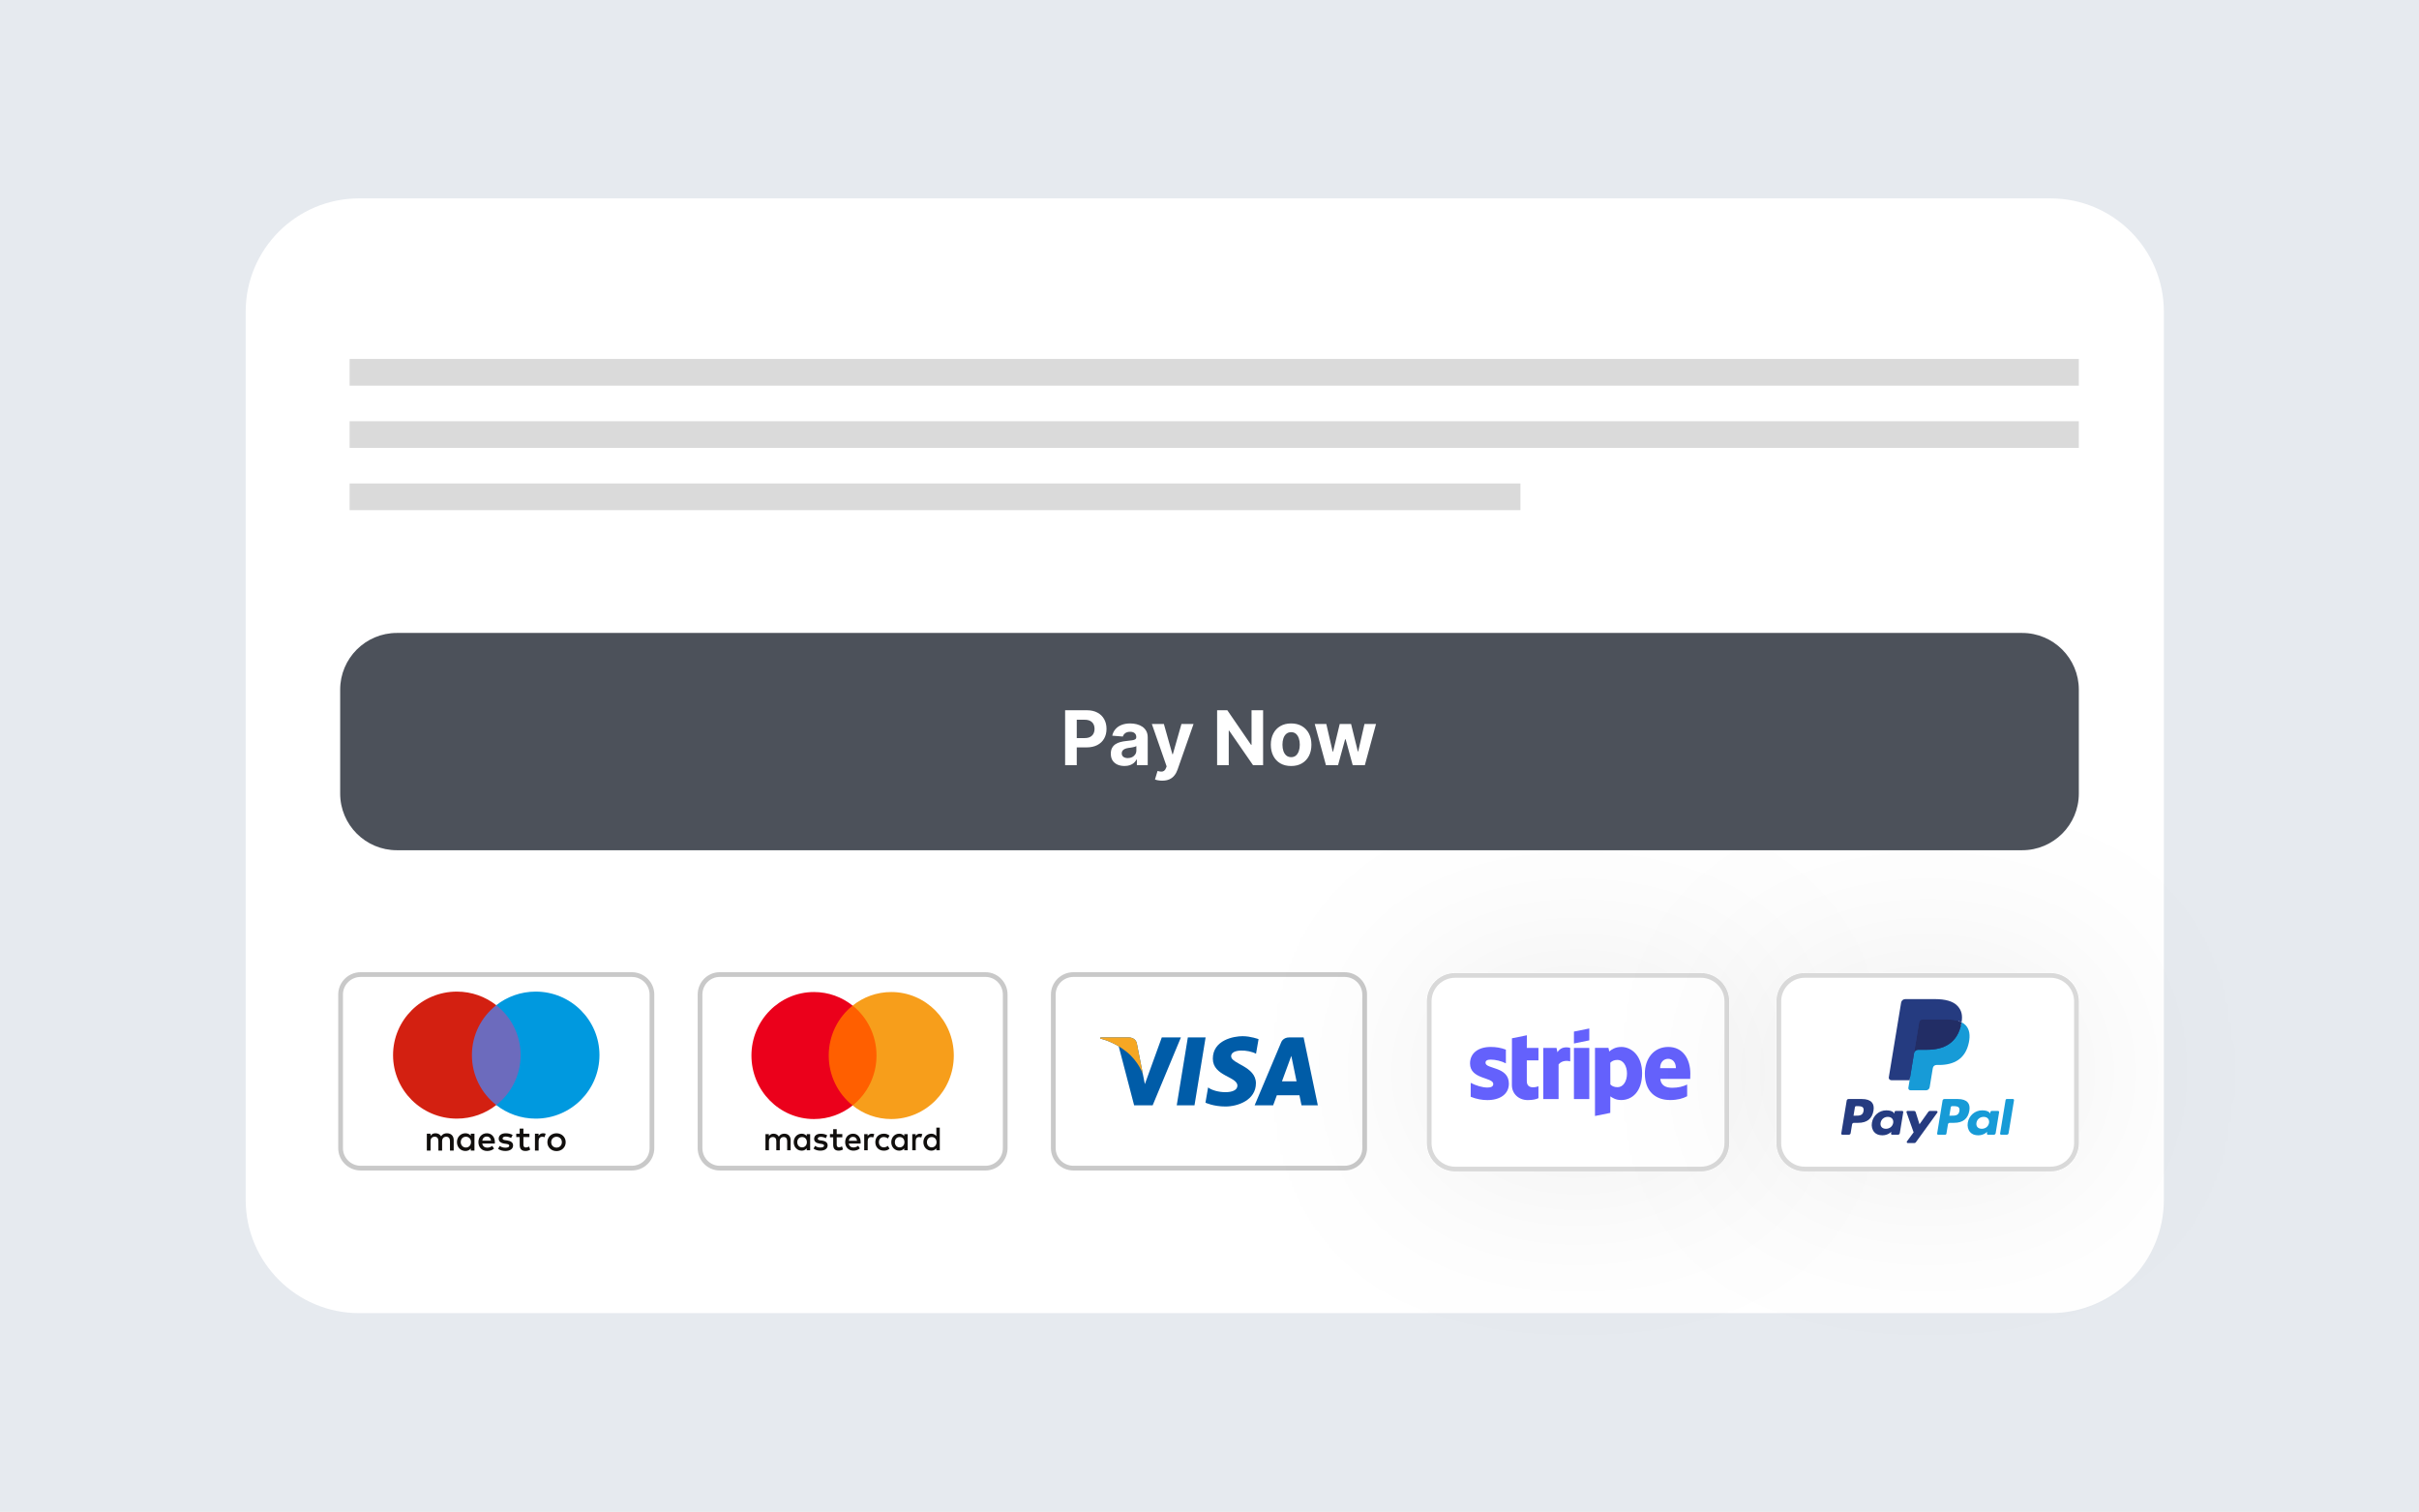
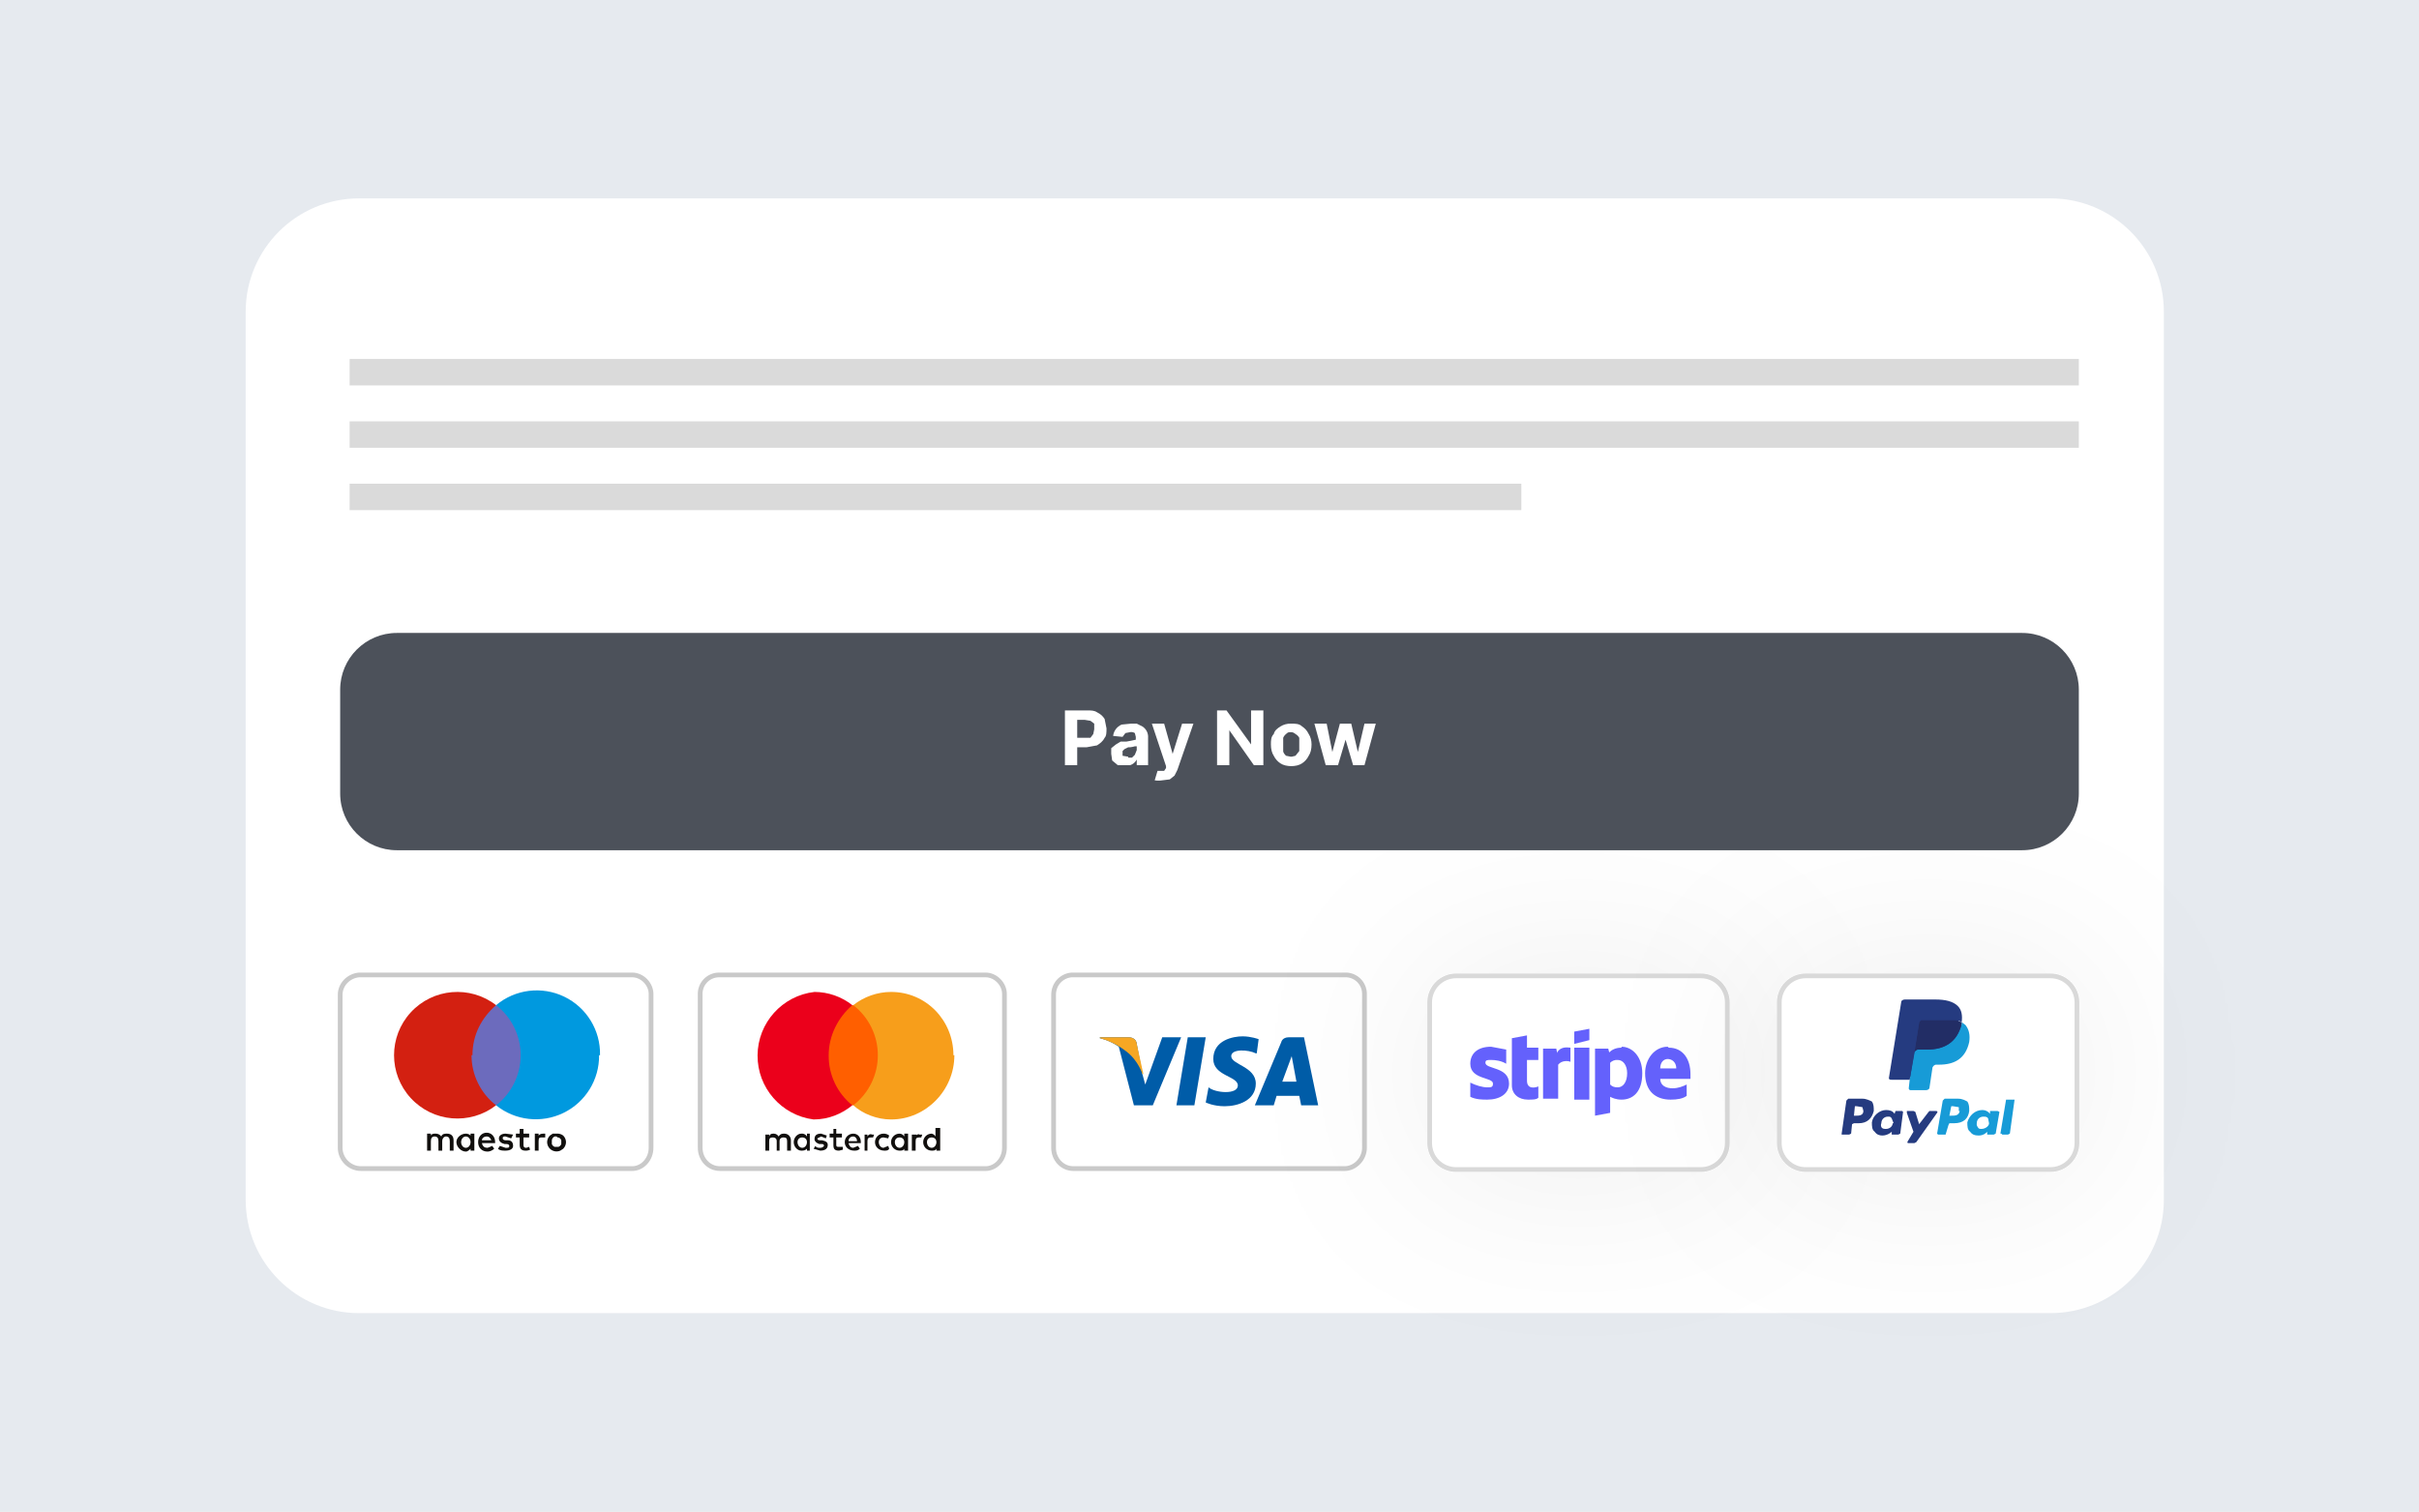
- <svg xmlns="http://www.w3.org/2000/svg" viewBox="0 0 256 160" fill="none">
-   <g clip-path="url(#clip0_22_4650)">
-     <rect width="256" height="160" fill="#E6EAEF" />
-     <rect width="256" height="160" fill="#E6EAEF" />
-     <rect x="26" y="21" width="203" height="118" rx="12" fill="white" />
-     <path d="M38.172 103.162H66.866C68.042 103.162 68.994 104.112 68.994 105.28V121.532C68.994 122.701 68.042 123.651 66.866 123.651H38.172C36.996 123.651 36.044 122.701 36.044 121.532V105.28C36.044 104.185 36.88 103.281 37.954 103.173L38.172 103.162Z" fill="white" stroke="#C9C9C9" stroke-width="0.5" />
-     <path d="M55.472 116.974H49.565V106.403H55.472V116.974Z" fill="#6C6BBD" />
-     <path d="M49.941 111.688C49.941 109.544 50.949 107.634 52.519 106.403C51.371 105.502 49.922 104.965 48.347 104.965C44.619 104.965 41.597 107.975 41.597 111.688C41.597 115.401 44.619 118.411 48.347 118.411C49.922 118.411 51.371 117.874 52.519 116.974C50.949 115.743 49.941 113.833 49.941 111.688Z" fill="#D32011" />
-     <path d="M63.441 111.688C63.441 115.402 60.419 118.412 56.691 118.412C55.116 118.412 53.667 117.874 52.518 116.974C54.089 115.743 55.097 113.833 55.097 111.688C55.097 109.544 54.089 107.634 52.518 106.403C53.667 105.503 55.116 104.965 56.691 104.965C60.419 104.965 63.441 107.975 63.441 111.688Z" fill="#0099DF" />
-     <path d="M57.47 119.961C57.549 119.961 57.662 119.976 57.748 120.01L57.628 120.376C57.546 120.342 57.463 120.331 57.384 120.331C57.129 120.331 57.002 120.495 57.002 120.79V121.791H56.612V120.006H56.998V120.223C57.099 120.066 57.246 119.961 57.471 119.961L57.47 119.961ZM56.029 120.361H55.392V121.168C55.392 121.347 55.455 121.466 55.651 121.466C55.752 121.466 55.879 121.433 55.995 121.366L56.108 121.698C55.984 121.784 55.789 121.836 55.62 121.836C55.159 121.836 54.998 121.59 54.998 121.175V120.361H54.634V120.006H54.998V119.465H55.392V120.006H56.029V120.361ZM51.038 120.741C51.08 120.484 51.237 120.308 51.515 120.308C51.766 120.308 51.927 120.465 51.968 120.741H51.038ZM52.373 120.898C52.369 120.342 52.024 119.961 51.522 119.961C51.019 119.961 50.63 120.342 50.63 120.898C50.63 121.455 51.012 121.836 51.548 121.836C51.818 121.836 52.066 121.769 52.283 121.585L52.092 121.298C51.942 121.417 51.75 121.484 51.571 121.484C51.319 121.484 51.091 121.368 51.035 121.048H52.366C52.37 120.999 52.373 120.951 52.373 120.898ZM54.087 120.462C53.978 120.394 53.757 120.308 53.528 120.308C53.315 120.308 53.187 120.387 53.187 120.518C53.187 120.637 53.322 120.671 53.49 120.693L53.674 120.719C54.064 120.776 54.3 120.94 54.3 121.254C54.3 121.594 54.001 121.836 53.483 121.836C53.191 121.836 52.921 121.762 52.707 121.605L52.89 121.302C53.022 121.403 53.217 121.489 53.487 121.489C53.757 121.489 53.895 121.411 53.895 121.272C53.895 121.172 53.794 121.115 53.58 121.086L53.397 121.06C52.995 121.003 52.778 120.824 52.778 120.533C52.778 120.178 53.07 119.962 53.524 119.962C53.809 119.962 54.068 120.026 54.255 120.148L54.086 120.462L54.087 120.462ZM58.896 120.33C58.816 120.33 58.741 120.344 58.672 120.372C58.604 120.4 58.544 120.439 58.494 120.49C58.443 120.54 58.404 120.601 58.375 120.672C58.346 120.742 58.332 120.82 58.332 120.904C58.332 120.989 58.346 121.067 58.375 121.137C58.404 121.208 58.443 121.268 58.494 121.319C58.544 121.37 58.604 121.409 58.672 121.437C58.741 121.465 58.816 121.479 58.896 121.479C58.976 121.479 59.05 121.465 59.119 121.437C59.188 121.409 59.249 121.37 59.299 121.319C59.35 121.268 59.389 121.208 59.418 121.137C59.447 121.067 59.462 120.99 59.462 120.904C59.462 120.819 59.447 120.742 59.418 120.672C59.389 120.601 59.35 120.54 59.299 120.49C59.248 120.439 59.188 120.4 59.119 120.372C59.051 120.344 58.976 120.33 58.896 120.33ZM58.896 119.961C59.035 119.961 59.164 119.985 59.282 120.034C59.401 120.081 59.503 120.148 59.59 120.232C59.676 120.316 59.744 120.416 59.793 120.53C59.842 120.645 59.866 120.77 59.866 120.904C59.866 121.039 59.842 121.164 59.793 121.279C59.744 121.393 59.676 121.494 59.59 121.577C59.504 121.662 59.401 121.728 59.282 121.776C59.164 121.823 59.035 121.848 58.896 121.848C58.756 121.848 58.628 121.823 58.509 121.776C58.391 121.728 58.289 121.662 58.203 121.577C58.118 121.493 58.05 121.393 58.001 121.279C57.952 121.164 57.928 121.039 57.928 120.904C57.928 120.77 57.952 120.645 58.001 120.53C58.05 120.416 58.118 120.316 58.203 120.232C58.289 120.148 58.391 120.081 58.509 120.034C58.628 119.985 58.756 119.961 58.896 119.961ZM48.76 120.898C48.76 120.585 48.966 120.327 49.304 120.327C49.641 120.327 49.844 120.574 49.844 120.898C49.844 121.223 49.626 121.47 49.304 121.47C48.981 121.47 48.76 121.212 48.76 120.898ZM50.211 120.898V120.006H49.822V120.223C49.697 120.062 49.511 119.961 49.255 119.961C48.753 119.961 48.359 120.353 48.359 120.898C48.359 121.444 48.753 121.836 49.255 121.836C49.511 121.836 49.697 121.735 49.822 121.574V121.791H50.211V120.898ZM48.014 121.791V120.671C48.014 120.249 47.744 119.965 47.309 119.961C47.08 119.957 46.844 120.028 46.679 120.279C46.556 120.081 46.361 119.961 46.087 119.961C45.896 119.961 45.708 120.017 45.562 120.226V120.006H45.172V121.791H45.566V120.802C45.566 120.492 45.738 120.327 46.004 120.327C46.27 120.327 46.394 120.495 46.394 120.798V121.791H46.788V120.802C46.788 120.492 46.968 120.327 47.226 120.327C47.485 120.327 47.62 120.495 47.62 120.798V121.791H48.014V121.791Z" fill="#110F0D" />
-     <path d="M76.166 103.162H104.298C105.444 103.162 106.379 104.107 106.379 105.28V121.532C106.379 122.706 105.444 123.651 104.298 123.651H76.166C75.02 123.651 74.085 122.706 74.085 121.532V105.28C74.085 104.107 75.02 103.162 76.166 103.162Z" fill="white" stroke="#C9C9C9" stroke-width="0.5" />
-     <path d="M93.127 117.018H87.337V106.447H93.127V117.018Z" fill="#FF5F00" />
-     <path d="M87.704 111.733C87.704 109.588 88.693 107.678 90.232 106.447C89.106 105.547 87.686 105.01 86.142 105.01C82.487 105.01 79.524 108.02 79.524 111.733C79.524 115.446 82.487 118.456 86.142 118.456C87.686 118.456 89.106 117.919 90.232 117.018C88.693 115.787 87.704 113.877 87.704 111.733Z" fill="#EB001B" />
-     <path d="M100.94 111.733C100.94 115.446 97.977 118.456 94.322 118.456C92.778 118.456 91.358 117.919 90.232 117.018C91.772 115.787 92.76 113.877 92.76 111.733C92.76 109.588 91.772 107.678 90.232 106.447C91.358 105.547 92.779 105.01 94.322 105.01C97.977 105.01 100.94 108.02 100.94 111.733Z" fill="#F79E1B" />
-     <path d="M88.79 121.446C88.605 121.446 88.548 121.333 88.548 121.16V120.391H89.142V120.05H88.548V119.53H88.176V120.05H87.833V120.391H88.176V121.167C88.176 121.563 88.328 121.801 88.76 121.801C88.919 121.801 89.103 121.75 89.218 121.669L89.11 121.351C89.013 121.409 88.904 121.442 88.79 121.446V121.446Z" fill="#110F0D" />
-     <path d="M90.283 120.006C89.791 120.006 89.445 120.373 89.445 120.904C89.445 121.435 89.806 121.802 90.308 121.802C90.56 121.802 90.794 121.736 90.997 121.564L90.82 121.285C90.679 121.399 90.506 121.461 90.329 121.465C90.095 121.465 89.878 121.355 89.825 121.047H91.076C91.08 121 91.084 120.956 91.084 120.904C91.08 120.373 90.755 120.006 90.283 120.006ZM89.828 120.754C89.867 120.509 90.016 120.34 90.275 120.34C90.514 120.34 90.665 120.49 90.701 120.754H89.828H89.828Z" fill="#110F0D" />
-     <path d="M87 120.731L86.826 120.71C86.672 120.687 86.542 120.654 86.542 120.541C86.542 120.416 86.665 120.339 86.863 120.339C87.079 120.339 87.285 120.42 87.389 120.486L87.545 120.185C87.371 120.068 87.126 120.01 86.86 120.01C86.434 120.01 86.159 120.215 86.159 120.556C86.159 120.834 86.365 121.002 86.74 121.058L86.913 121.083C87.111 121.113 87.209 121.164 87.209 121.263C87.209 121.394 87.075 121.469 86.823 121.469C86.625 121.475 86.426 121.413 86.263 121.293L86.094 121.582C86.292 121.732 86.545 121.802 86.819 121.802C87.306 121.802 87.588 121.571 87.588 121.245C87.588 120.945 87.367 120.787 86.999 120.731H87Z" fill="#110F0D" />
-     <path d="M85.373 120.259C85.247 120.091 85.049 119.999 84.839 120.006C84.37 120.006 83.998 120.384 83.998 120.904C83.998 121.425 84.37 121.802 84.839 121.802C85.049 121.813 85.247 121.718 85.373 121.552V121.758H85.737V120.051H85.373V120.259ZM84.886 121.454C84.568 121.454 84.373 121.204 84.373 120.904C84.373 120.604 84.568 120.358 84.886 120.358C85.203 120.358 85.391 120.593 85.391 120.904C85.391 121.216 85.189 121.454 84.886 121.454Z" fill="#110F0D" />
-     <path d="M83.014 120.006C82.797 120.003 82.577 120.072 82.422 120.31C82.307 120.112 82.094 119.999 81.866 120.006C81.671 119.995 81.484 120.095 81.372 120.259V120.051H81.008V121.758H81.376V120.812C81.376 120.516 81.538 120.358 81.791 120.358C82.043 120.358 82.156 120.52 82.156 120.809V121.758H82.523V120.812C82.523 120.516 82.693 120.358 82.939 120.358C83.184 120.358 83.306 120.52 83.306 120.809V121.758H83.673V120.687C83.673 120.285 83.421 120.01 83.014 120.006Z" fill="#110F0D" />
-     <path d="M91.82 120.259V120.051H91.458V121.758H91.827V120.802C91.827 120.519 91.945 120.362 92.183 120.362C92.255 120.362 92.335 120.373 92.41 120.406L92.526 120.054C92.44 120.024 92.353 120.007 92.263 120.007C92.083 120.003 91.913 120.098 91.823 120.259H91.82Z" fill="#110F0D" />
-     <path d="M99.092 120.259C98.966 120.091 98.767 119.999 98.562 120.006C98.089 120.006 97.721 120.384 97.721 120.904C97.721 121.425 98.089 121.802 98.562 121.802C98.767 121.81 98.965 121.718 99.092 121.552V121.758H99.456V119.365H99.092V120.259ZM98.604 121.454C98.287 121.454 98.096 121.204 98.096 120.904C98.096 120.604 98.291 120.358 98.604 120.358C98.918 120.358 99.113 120.593 99.113 120.904C99.113 121.216 98.908 121.454 98.604 121.454Z" fill="#110F0D" />
-     <path d="M96.906 120.259V120.051H96.545V121.758H96.909V120.802C96.909 120.519 97.028 120.362 97.266 120.362C97.342 120.362 97.418 120.373 97.497 120.406L97.609 120.054C97.526 120.024 97.44 120.007 97.349 120.007C97.169 120.003 96.996 120.098 96.906 120.259Z" fill="#110F0D" />
-     <path d="M95.693 120.259C95.567 120.091 95.372 119.999 95.163 120.006C94.694 120.006 94.323 120.384 94.323 120.904C94.323 121.425 94.694 121.802 95.163 121.802C95.405 121.802 95.578 121.707 95.693 121.552V121.758H96.061V120.051H95.693V120.259ZM95.211 121.454C94.893 121.454 94.702 121.204 94.702 120.904C94.702 120.604 94.893 120.358 95.211 120.358C95.528 120.358 95.716 120.593 95.716 120.904C95.716 121.216 95.514 121.454 95.211 121.454Z" fill="#110F0D" />
-     <path d="M93.522 120.358C93.68 120.358 93.836 120.414 93.962 120.512L94.136 120.212C93.966 120.068 93.752 119.995 93.533 120.006C92.988 120.006 92.635 120.387 92.635 120.904C92.635 121.421 92.988 121.802 93.533 121.802C93.752 121.813 93.966 121.74 94.136 121.596L93.962 121.3C93.836 121.394 93.68 121.45 93.522 121.453C93.23 121.446 93.013 121.234 93.013 120.904C93.013 120.573 93.23 120.361 93.522 120.358V120.358Z" fill="#110F0D" />
-     <path d="M113.598 103.162H142.293C143.469 103.162 144.421 104.112 144.421 105.28V121.532C144.421 122.701 143.469 123.651 142.293 123.651H113.598C112.422 123.651 111.47 122.701 111.47 121.532V105.28C111.47 104.185 112.307 103.281 113.381 103.173L113.598 103.162Z" fill="white" stroke="#C9C9C9" stroke-width="0.5" />
-     <path d="M126.413 117.005H124.533L125.708 109.813H127.588L126.413 117.005Z" fill="#005CA8" />
-     <path d="M122.951 109.813L121.159 114.759L120.947 113.694L120.314 110.461C120.314 110.461 120.238 109.813 119.422 109.813H116.459L116.425 109.935C116.425 109.935 117.331 110.122 118.391 110.757L120.025 117.005H121.984L124.975 109.813H122.951V109.813Z" fill="#005CA8" />
-     <path d="M137.739 117.005H139.465L137.959 109.813H136.448C135.75 109.813 135.58 110.349 135.58 110.349L132.776 117.005H134.735L135.128 115.937H137.518L137.738 117.005H137.739ZM135.67 114.461L136.658 111.769L137.213 114.461H135.67Z" fill="#005CA8" />
-     <path d="M132.924 111.543L133.192 109.998C133.192 109.998 132.364 109.684 131.501 109.684C130.568 109.684 128.353 110.091 128.353 112.065C128.353 113.923 130.953 113.946 130.953 114.922C130.953 115.898 128.621 115.723 127.851 115.108L127.571 116.722C127.571 116.722 128.411 117.128 129.693 117.128C130.976 117.128 132.912 116.467 132.912 114.666C132.912 112.866 130.288 112.622 130.288 111.81C130.288 110.997 132.119 111.101 132.923 111.542L132.924 111.543Z" fill="#005CA8" />
-     <path d="M120.947 113.695L120.315 110.461C120.315 110.461 120.238 109.813 119.423 109.813H116.46L116.425 109.935C116.425 109.935 117.849 110.229 119.216 111.33C120.521 112.382 120.947 113.694 120.947 113.694V113.695Z" fill="#F6A723" />
-     <g filter="url(#filter0_d_22_4650)">
-       <rect x="151.25" y="103.25" width="31.5" height="20.5" rx="2.75" fill="white" stroke="#D9D9D9" stroke-width="0.5" />
-       <path d="M171.574 110.823C172.708 110.823 173.776 111.8 173.782 113.593C173.782 115.553 172.727 116.443 171.568 116.443C170.998 116.443 170.654 116.214 170.421 116.054L170.415 117.803L168.796 118.131V110.922H170.221L170.305 111.305C170.532 111.107 170.94 110.823 171.574 110.823ZM157.761 110.823C158.298 110.823 158.829 110.903 159.366 111.107V112.561C158.874 112.307 158.253 112.164 157.761 112.164C157.418 112.164 157.21 112.257 157.21 112.498C157.21 113.191 159.677 112.864 159.684 114.706C159.683 115.813 158.757 116.449 157.41 116.449C156.853 116.449 156.245 116.344 155.643 116.097V114.625C156.187 114.909 156.873 115.12 157.41 115.12C157.773 115.12 158.032 115.027 158.032 114.743C158.032 114.007 155.571 114.279 155.571 112.572C155.572 111.478 156.446 110.823 157.761 110.823ZM161.581 110.928H162.812V112.245H161.581V114.44C161.582 115.355 162.604 115.071 162.812 114.99V116.245C162.598 116.356 162.21 116.449 161.679 116.449C160.72 116.449 160.001 115.775 160.001 114.86L160.008 109.908L161.588 109.587L161.581 110.928ZM176.548 110.823C178.083 110.823 178.886 112.072 178.886 113.654C178.886 113.803 178.873 114.125 178.873 114.205H175.706C175.778 114.934 176.334 115.144 176.962 115.145C177.603 115.145 178.109 115.015 178.549 114.805V116.041C178.109 116.276 177.526 116.443 176.755 116.443C175.175 116.443 174.074 115.503 174.073 113.643C174.073 112.072 175.007 110.823 176.548 110.823ZM164.826 111.386C165.208 110.718 165.965 110.854 166.173 110.928V112.351C165.972 112.283 165.325 112.196 164.943 112.672V116.338H163.323V110.928H164.723L164.826 111.386ZM168.193 116.338H166.568V110.928H168.193V116.338ZM171.186 112.195C170.817 112.195 170.584 112.319 170.415 112.498L170.421 114.792C170.576 114.953 170.804 115.083 171.186 115.083C171.781 115.083 172.183 114.464 172.183 113.636C172.183 112.826 171.775 112.195 171.186 112.195ZM176.541 112.078C176.133 112.078 175.687 112.369 175.687 113.067H177.358C177.358 112.369 176.936 112.078 176.541 112.078ZM168.193 110.124L166.568 110.458V109.197L168.193 108.869V110.124Z" fill="#6461FC" />
+ <svg xmlns="http://www.w3.org/2000/svg" fill="none" viewBox="0 0 256 160">
+   <g clip-path="url(#a)">
+     <path fill="#E6EAEF" d="M0 0h256v160H0z" />
+     <path fill="#E6EAEF" d="M0 0h256v160H0z" />
+     <rect width="203" height="118" x="26" y="21" fill="#fff" rx="12" />
+     <path fill="#fff" stroke="#C9C9C9" stroke-width=".5" d="M38.2 103.2h28.7c1.1 0 2 1 2 2v16.3c0 1.2-.9 2.2-2 2.2H38.2c-1.2 0-2.2-1-2.2-2.2v-16.2c0-1.1.9-2 2-2.1h.2Z" />
+     <path fill="#6C6BBD" d="M55.5 117h-6v-10.6h6V117Z" />
+     <path fill="#D32011" d="M50 111.7c0-2.2 1-4 2.5-5.3a6.7 6.7 0 1 0 0 10.6 6.7 6.7 0 0 1-2.6-5.3Z" />
+     <path fill="#0099DF" d="M63.4 111.7a6.7 6.7 0 0 1-10.9 5.3 6.7 6.7 0 0 0 0-10.6 6.7 6.7 0 0 1 11 5.3Z" />
+     <path fill="#110F0D" d="M57.5 120h.2v.4h-.3c-.3 0-.4 0-.4.4v1h-.4V120h.4v.2c.1-.1.2-.2.5-.2Zm-1.5.4h-.6v.8c0 .1 0 .3.3.3l.3-.1.1.3a1 1 0 0 1-.5.1c-.4 0-.6-.2-.6-.6v-.8h-.4v-.4h.4v-.5h.4v.5h.6v.4Zm-5 .3c0-.2.2-.4.5-.4s.4.2.5.4h-1Zm1.4.2c0-.6-.4-1-.9-1s-.9.4-.9 1 .4 1 1 1c.2 0 .5-.1.7-.3l-.2-.3-.5.2c-.3 0-.5-.1-.6-.5h1.4v-.1Zm1.7-.4-.6-.2c-.2 0-.3 0-.3.2 0 .1.1.2.3.2h.2c.4 0 .6.2.6.6 0 .3-.3.5-.8.5-.3 0-.6 0-.8-.2l.2-.3.6.2c.3 0 .4 0 .4-.2 0-.1-.1-.2-.3-.2h-.2c-.4-.1-.6-.3-.6-.6s.3-.5.7-.5l.8.1-.2.4Zm4.8-.2h-.2a.5.5 0 0 0-.3.4v.4a.5.5 0 0 0 .3.3h.4a.5.5 0 0 0 .3-.3v-.4a.5.5 0 0 0-.3-.3H59Zm0-.3a1 1 0 0 1 .7.2 1 1 0 0 1 .3.7 1 1 0 0 1-.3.7l-.3.2a1 1 0 0 1-1.1-.2 1 1 0 0 1-.3-.7 1 1 0 0 1 .3-.7l.3-.2h.4Zm-10.1.9c0-.3.2-.6.5-.6s.5.3.5.6-.2.6-.5.6-.5-.3-.5-.6Zm1.4 0v-.9h-.4v.2a.7.7 0 0 0-.5-.2c-.5 0-1 .4-1 .9s.5 1 1 1c.2 0 .4-.2.5-.3v.2h.4v-.9Zm-2.2.9v-1.1c0-.5-.3-.7-.7-.7-.2 0-.5 0-.6.3a.7.7 0 0 0-.6-.3c-.2 0-.4 0-.5.2v-.2h-.4v1.8h.4v-1c0-.3.1-.5.4-.5.3 0 .4.2.4.5v1h.4v-1c0-.3.2-.5.4-.5.3 0 .4.2.4.5v1h.4Z" />
+     <path fill="#fff" stroke="#C9C9C9" stroke-width=".5" d="M76.2 103.2h28.1c1.1 0 2 1 2 2v16.3c0 1.2-.9 2.2-2 2.2H76.2c-1.2 0-2.1-1-2.1-2.2v-16.2a2 2 0 0 1 2-2.1Z" />
+     <path fill="#FF5F00" d="M93.1 117h-5.8v-10.6h5.8V117Z" />
+     <path fill="#EB001B" d="M87.7 111.7c0-2.1 1-4 2.5-5.3a6.5 6.5 0 0 0-4-1.4 6.8 6.8 0 0 0-.1 13.5c1.6 0 3-.6 4.1-1.5a6.7 6.7 0 0 1-2.5-5.3Z" />
+     <path fill="#F79E1B" d="M101 111.7c0 3.7-3 6.8-6.7 6.8-1.5 0-3-.6-4-1.5a6.7 6.7 0 0 0 0-10.6 6.5 6.5 0 0 1 4-1.4c3.7 0 6.6 3 6.6 6.7Z" />
+     <path fill="#110F0D" d="M88.8 121.4c-.2 0-.3 0-.3-.2v-.8h.6v-.4h-.6v-.5h-.3v.5h-.4v.4h.4v.8c0 .4.1.6.6.6l.4-.1v-.3h-.4Zm1.5-1.4c-.5 0-.9.4-.9.9s.4.9 1 .9c.2 0 .4 0 .6-.2l-.2-.3-.5.2c-.2 0-.4-.1-.5-.5h1.3v-.1c0-.5-.3-.9-.8-.9Zm-.5.8c0-.3.2-.5.5-.5.2 0 .4.2.4.5h-.9Zm-2.8-.1h-.2c-.1 0-.3 0-.3-.2l.4-.2.5.2.1-.3-.6-.2c-.5 0-.7.2-.7.6 0 .2.2.4.5.5h.2c.2 0 .3 0 .3.2 0 0-.1.2-.4.2-.2 0-.4 0-.5-.2l-.2.3.7.2c.5 0 .8-.2.8-.6 0-.3-.2-.4-.6-.5Zm-1.6-.4a.6.6 0 0 0-.6-.3c-.4 0-.8.4-.8.9s.4.9.8.9c.2 0 .4 0 .6-.2v.2h.3V120h-.3v.2Zm-.5 1.2c-.3 0-.5-.3-.5-.6s.2-.5.5-.5.5.2.5.5-.2.6-.5.6ZM83 120c-.2 0-.4 0-.6.3a.6.6 0 0 0-.5-.3c-.2 0-.4 0-.5.3v-.2H81v1.7h.4v-1c0-.3.1-.4.4-.4.2 0 .4.1.4.4v1h.3v-1c0-.3.2-.4.4-.4.3 0 .4.1.4.4v1h.4v-1.1c0-.4-.3-.7-.7-.7Zm8.8.3v-.2h-.3v1.7h.3v-1c0-.3.1-.4.4-.4h.2l.1-.3h-.2c-.2-.1-.4 0-.5.2Zm7.2 0a.6.6 0 0 0-.4-.3c-.5 0-.9.4-.9.9s.4.9.9.9c.2 0 .4 0 .5-.2v.2h.4v-2.4H99v.9Zm-.4 1.2c-.3 0-.5-.3-.5-.6s.2-.5.5-.5.5.2.5.5-.2.6-.5.6Zm-1.6-1.2v-.2h-.5v1.7h.4v-1c0-.3.1-.4.4-.4h.2l.1-.3h-.3c-.1-.1-.3 0-.4.2Zm-1.3 0a.6.6 0 0 0-.5-.3c-.5 0-.9.4-.9.9s.4.9.9.9c.2 0 .4 0 .5-.2v.2h.4V120h-.4v.2Zm-.5 1.2c-.3 0-.5-.3-.5-.6s.2-.5.5-.5.5.2.5.5-.2.6-.5.6Zm-1.7-1.1.5.1.1-.3a.9.9 0 0 0-.6-.2c-.5 0-.9.4-.9.9s.4.9 1 .9c.2 0 .4 0 .5-.2l-.1-.3-.5.2c-.3 0-.5-.3-.5-.6s.2-.5.5-.5Z" />
+     <path fill="#fff" stroke="#C9C9C9" stroke-width=".5" d="M113.6 103.2h28.7a2 2 0 0 1 2.1 2v16.3c0 1.2-1 2.2-2.1 2.2h-28.7c-1.2 0-2.1-1-2.1-2.2v-16.2c0-1.1.8-2 1.9-2.1h.2Z" />
+     <path fill="#005CA8" d="M126.4 117h-1.9l1.2-7.2h1.9l-1.2 7.2Zm-3.4-7.2-1.8 5-.3-1.1-.6-3.2s0-.7-.9-.7h-3v.1s1 .2 2 .9l1.6 6.2h2l3-7.2h-2Zm14.7 7.2h1.8l-1.5-7.2h-1.6c-.7 0-.8.5-.8.5l-2.8 6.7h2l.3-1h2.4l.2 1Zm-2-2.5 1-2.7.5 2.7h-1.5Zm-2.7-3 .2-1.5s-.8-.3-1.7-.3c-1 0-3.1.4-3.1 2.4 0 1.8 2.6 1.8 2.6 2.8 0 1-2.4.8-3.1.2l-.3 1.6s.8.4 2 .4c1.4 0 3.3-.6 3.3-2.4 0-1.8-2.6-2-2.6-2.9 0-.8 1.8-.7 2.6-.3Z" />
+     <path fill="#F6A723" d="m121 113.7-.7-3.2s0-.7-.9-.7h-3v.1s1.4.3 2.8 1.4c1.3 1 1.7 2.4 1.7 2.4Z" />
+     <g filter="url(#b)">
+       <rect width="31.5" height="20.5" x="151.3" y="103.3" fill="#fff" stroke="#D9D9D9" stroke-width=".5" rx="2.8" />
+       <path fill="#6461FC" d="M171.6 110.8c1.1 0 2.2 1 2.2 2.8 0 2-1 2.8-2.2 2.8-.6 0-1-.2-1.2-.3v1.7l-1.6.3V111h1.4l.1.4c.2-.2.6-.5 1.3-.5Zm-13.8 0 1.6.3v1.5c-.5-.3-1.1-.4-1.6-.4-.4 0-.6 0-.6.3 0 .7 2.5.4 2.5 2.2 0 1.1-1 1.7-2.3 1.7-.5 0-1.2 0-1.8-.3v-1.5c.6.3 1.3.5 1.8.5.4 0 .6 0 .6-.4 0-.7-2.4-.4-2.4-2.1 0-1.1.8-1.8 2.2-1.8Zm3.8.1h1.2v1.3h-1.2v2.2c0 1 1 .7 1.2.6v1.2c-.2.2-.6.2-1.1.2-1 0-1.7-.6-1.7-1.5v-5l1.6-.3v1.3Zm15 0c1.5 0 2.3 1.2 2.3 2.8v.5h-3.2c0 .7.6 1 1.3 1 .6 0 1.1-.2 1.5-.4v1.2c-.4.3-1 .4-1.7.4-1.6 0-2.7-.9-2.7-2.8 0-1.5 1-2.8 2.4-2.8Zm-11.8.5c.4-.7 1.2-.5 1.4-.5v1.5c-.2-.1-.9-.2-1.3.3v3.6h-1.6V111h1.4l.1.5Zm3.4 5h-1.6v-5.5h1.6v5.4Zm3-4.2a1 1 0 0 0-.8.3v2.3c.2.2.4.3.8.3.6 0 1-.6 1-1.5 0-.8-.4-1.4-1-1.4Zm5.3-.1c-.4 0-.8.3-.8 1h1.7c0-.7-.5-1-.9-1Zm-8.3-2-1.6.4v-1.3l1.6-.3v1.2Z" />
    </g>
-     <g filter="url(#filter1_d_22_4650)">
-       <rect x="188.25" y="103.25" width="31.5" height="20.5" rx="2.75" fill="white" stroke="#D9D9D9" stroke-width="0.5" />
-       <path fill-rule="evenodd" clip-rule="evenodd" d="M197.051 116.336H195.629C195.532 116.336 195.449 116.403 195.434 116.495L194.859 119.986C194.847 120.055 194.903 120.117 194.976 120.117H195.655C195.752 120.117 195.835 120.049 195.85 119.957L196.005 119.016C196.02 118.923 196.103 118.856 196.2 118.856H196.651C197.588 118.856 198.128 118.422 198.27 117.562C198.333 117.186 198.272 116.89 198.088 116.683C197.886 116.456 197.527 116.336 197.051 116.336ZM197.216 117.611C197.138 118.099 196.748 118.099 196.371 118.099H196.156L196.307 117.187C196.316 117.132 196.366 117.091 196.424 117.091H196.522C196.779 117.091 197.021 117.091 197.147 117.231C197.221 117.315 197.244 117.439 197.216 117.611ZM201.303 117.595H200.622C200.564 117.595 200.514 117.635 200.505 117.691L200.475 117.873L200.427 117.807C200.28 117.602 199.951 117.534 199.623 117.534C198.87 117.534 198.227 118.079 198.102 118.844C198.037 119.226 198.129 119.591 198.356 119.846C198.563 120.08 198.86 120.177 199.214 120.177C199.82 120.177 200.156 119.804 200.156 119.804L200.126 119.985C200.114 120.055 200.17 120.117 200.243 120.117H200.856C200.954 120.117 201.036 120.049 201.052 119.957L201.42 117.726C201.431 117.657 201.376 117.595 201.303 117.595ZM200.354 118.864C200.288 119.236 199.979 119.486 199.585 119.486C199.387 119.486 199.229 119.425 199.128 119.31C199.027 119.196 198.989 119.033 199.021 118.852C199.082 118.483 199.396 118.225 199.784 118.225C199.978 118.225 200.135 118.286 200.238 118.402C200.342 118.52 200.383 118.683 200.354 118.864ZM204.246 117.595H204.93C205.026 117.595 205.082 117.698 205.028 117.773L202.751 120.918C202.714 120.969 202.654 120.999 202.589 120.999H201.905C201.809 120.999 201.753 120.895 201.809 120.82L202.517 119.862L201.764 117.745C201.737 117.671 201.794 117.595 201.876 117.595H202.549C202.636 117.595 202.713 117.65 202.738 117.73L203.138 119.009L204.082 117.678C204.119 117.626 204.181 117.595 204.246 117.595Z" fill="#253B80" />
-       <path fill-rule="evenodd" clip-rule="evenodd" d="M211.667 119.986L212.251 116.431C212.259 116.376 212.309 116.336 212.367 116.335H213.025C213.097 116.335 213.153 116.398 213.141 116.467L212.566 119.957C212.551 120.049 212.468 120.117 212.371 120.117H211.784C211.711 120.117 211.655 120.055 211.667 119.986ZM207.197 116.336H205.774C205.677 116.336 205.594 116.403 205.579 116.495L205.004 119.986C204.992 120.055 205.048 120.117 205.121 120.117H205.851C205.918 120.117 205.976 120.069 205.987 120.005L206.15 119.015C206.165 118.923 206.248 118.856 206.345 118.856H206.795C207.732 118.856 208.273 118.422 208.414 117.562C208.478 117.186 208.417 116.89 208.233 116.683C208.031 116.456 207.673 116.336 207.197 116.336ZM207.361 117.61C207.283 118.099 206.893 118.099 206.516 118.099H206.301L206.452 117.187C206.461 117.132 206.511 117.091 206.569 117.091H206.667C206.924 117.091 207.167 117.091 207.292 117.231C207.366 117.315 207.389 117.439 207.361 117.61ZM211.448 117.595H210.767C210.709 117.595 210.659 117.635 210.65 117.691L210.62 117.873L210.572 117.807C210.425 117.602 210.096 117.534 209.768 117.534C209.015 117.534 208.373 118.079 208.247 118.844C208.183 119.226 208.275 119.591 208.501 119.846C208.709 120.08 209.006 120.177 209.359 120.177C209.965 120.177 210.302 119.804 210.302 119.804L210.271 119.985C210.26 120.054 210.316 120.117 210.389 120.117H211.002C211.099 120.117 211.182 120.049 211.197 119.957L211.565 117.726C211.576 117.657 211.521 117.595 211.448 117.595ZM210.498 118.863C210.433 119.236 210.124 119.486 209.73 119.486C209.532 119.486 209.374 119.425 209.273 119.31C209.172 119.196 209.134 119.033 209.166 118.852C209.227 118.483 209.541 118.225 209.929 118.225C210.122 118.225 210.28 118.286 210.383 118.402C210.487 118.52 210.528 118.683 210.498 118.863Z" fill="#179BD7" />
-       <path d="M202.315 115.087L202.49 114.024L202.1 114.016H200.24L201.533 106.172C201.537 106.148 201.55 106.126 201.569 106.111C201.588 106.095 201.613 106.086 201.638 106.086H204.774C205.815 106.086 206.534 106.294 206.909 106.703C207.085 106.895 207.197 107.096 207.251 107.316C207.308 107.548 207.309 107.825 207.253 108.162L207.249 108.187V108.403L207.425 108.499C207.573 108.574 207.691 108.66 207.781 108.758C207.931 108.923 208.029 109.131 208.07 109.379C208.112 109.633 208.098 109.936 208.029 110.278C207.949 110.673 207.819 111.016 207.644 111.297C207.482 111.556 207.277 111.77 207.033 111.937C206.801 112.095 206.524 112.215 206.212 112.292C205.909 112.367 205.563 112.405 205.185 112.405H204.94C204.766 112.405 204.596 112.465 204.463 112.573C204.33 112.683 204.242 112.834 204.215 112.998L204.196 113.094L203.887 114.967L203.873 115.036C203.87 115.058 203.863 115.069 203.854 115.076C203.846 115.083 203.834 115.087 203.822 115.087H202.315Z" fill="#253B80" />
-       <path d="M207.592 108.212C207.582 108.269 207.572 108.328 207.56 108.388C207.146 110.42 205.731 111.122 203.924 111.122H203.004C202.783 111.122 202.597 111.276 202.562 111.484L202.091 114.343L201.958 115.154C201.935 115.291 202.046 115.414 202.19 115.414H203.822C204.015 115.414 204.179 115.28 204.21 115.098L204.226 115.018L204.533 113.152L204.553 113.05C204.583 112.867 204.747 112.732 204.941 112.732H205.185C206.766 112.732 208.004 112.118 208.365 110.34C208.516 109.598 208.438 108.978 208.038 108.541C207.917 108.41 207.767 108.301 207.592 108.212Z" fill="#179BD7" />
-       <path d="M207.159 108.047C207.096 108.029 207.03 108.013 206.964 107.999C206.896 107.985 206.828 107.973 206.757 107.962C206.509 107.923 206.237 107.905 205.946 107.905H203.488C203.427 107.905 203.37 107.918 203.318 107.942C203.205 107.994 203.121 108.097 203.1 108.222L202.577 111.392L202.562 111.484C202.597 111.276 202.783 111.122 203.004 111.122H203.924C205.731 111.122 207.146 110.42 207.559 108.388C207.572 108.328 207.582 108.269 207.591 108.212C207.487 108.159 207.374 108.114 207.251 108.075C207.221 108.065 207.19 108.056 207.159 108.047Z" fill="#222D65" />
-       <path d="M203.1 108.222C203.12 108.097 203.205 107.994 203.318 107.942C203.37 107.918 203.427 107.905 203.487 107.905H205.945C206.237 107.905 206.508 107.923 206.756 107.962C206.827 107.973 206.896 107.985 206.963 107.999C207.03 108.014 207.095 108.03 207.159 108.047C207.19 108.056 207.221 108.066 207.252 108.075C207.374 108.114 207.487 108.159 207.592 108.212C207.715 107.461 207.591 106.95 207.166 106.487C206.699 105.977 205.854 105.759 204.774 105.759H201.638C201.417 105.759 201.229 105.912 201.195 106.121L199.889 114.045C199.863 114.202 199.99 114.344 200.155 114.344H202.091L202.577 111.392L203.1 108.222Z" fill="#253B80" />
+     <g filter="url(#c)">
+       <rect width="31.5" height="20.5" x="188.3" y="103.3" fill="#fff" stroke="#D9D9D9" stroke-width=".5" rx="2.8" />
+       <path fill="#253B80" fill-rule="evenodd" d="M197 116.3h-1.4l-.2.2-.5 3.5v.1h.8l.2-.1.1-1 .2-.1h.5c.9 0 1.4-.5 1.6-1.3 0-.4 0-.7-.2-1-.2-.1-.6-.3-1-.3Zm.2 1.3c0 .5-.5.5-.8.5h-.2l.1-1h.2l.6.1.1.4Zm4.1 0h-.7l-.1.3c-.2-.3-.5-.4-.9-.4-.7 0-1.4.6-1.5 1.3 0 .4 0 .8.3 1 .2.3.5.4.8.4.6 0 1-.4 1-.4v.3h.7l.2-.1.3-2.3-.1-.1Zm-1 1.3c0 .3-.3.6-.7.6-.2 0-.4 0-.5-.2a.5.5 0 0 1 0-.4c0-.4.3-.7.7-.7.2 0 .3 0 .4.2l.2.5Zm4-1.3h.6c.1 0 .2.1.1.2l-2.2 3.1-.2.1h-.7s-.1-.1 0-.2l.6-1-.7-2v-.2h.7l.2.1.4 1.3 1-1.3.1-.1Z" clip-rule="evenodd" />
+       <path fill="#179BD7" fill-rule="evenodd" d="m211.7 120 .6-3.6h.9l-.5 3.6-.2.1h-.6l-.1-.1Zm-4.5-3.7h-1.4l-.2.2-.6 3.5.1.1h.8l.3-1 .1-.2h.5c1 0 1.5-.5 1.6-1.3 0-.4 0-.7-.2-1-.2-.1-.5-.3-1-.3Zm.2 1.3c-.1.5-.5.5-.9.5h-.2l.2-1h.2l.6.1v.4Zm4 0h-.8v.3a1 1 0 0 0-.8-.4c-.8 0-1.4.6-1.6 1.3 0 .4 0 .8.3 1 .2.3.5.4.9.4.6 0 .9-.4.9-.4v.3h.7l.2-.1.4-2.3-.2-.1Zm-.9 1.3c0 .3-.4.6-.8.6-.2 0-.3 0-.4-.2a.5.5 0 0 1-.1-.4c0-.4.3-.7.7-.7.2 0 .4 0 .5.2l.1.5Z" clip-rule="evenodd" />
+       <path fill="#253B80" d="m202.3 115 .2-1h-2.3l1.3-7.8.1-.1h3.2c1 0 1.7.2 2.1.6l.4.6v1.1l.1.1c.2 0 .3.2.4.3l.3.6v.9l-.5 1c-.1.3-.3.5-.6.6l-.8.4-1 .1h-.3c-.1 0-.3 0-.4.2-.2 0-.3.2-.3.4l-.3 2h-1.6Z" />
+       <path fill="#179BD7" d="M207.6 108.2v.2c-.5 2-1.9 2.7-3.7 2.7h-.9c-.2 0-.4.2-.4.4l-.5 2.8-.1.9s0 .2.2.2h1.6c.2 0 .4-.1.4-.3l.3-2c0-.2.2-.4.4-.4h.3c1.6 0 2.8-.6 3.2-2.4.1-.7 0-1.3-.4-1.8l-.4-.3Z" />
+       <path fill="#222D65" d="M207.2 108a3 3 0 0 0-.4 0h-3.5l-.2.2-.5 3.2c0-.1.2-.3.4-.3h1c1.7 0 3.1-.7 3.6-2.7v-.2l-.3-.1h-.1Z" />
+       <path fill="#253B80" d="m203.1 108.2.2-.3h2.6a5.2 5.2 0 0 1 1.3.1l.4.2c.1-.7 0-1.3-.4-1.7-.5-.5-1.3-.7-2.4-.7h-3.2c-.2 0-.4.1-.4.3l-1.3 8c0 .1 0 .2.3.2h1.9l.5-3 .5-3Z" />
    </g>
-     <rect x="36" y="67" width="184" height="23" rx="6" fill="#4C515A" />
-     <path d="M112.721 81V75.182H115.016C115.457 75.182 115.833 75.266 116.144 75.435C116.454 75.601 116.691 75.833 116.854 76.131C117.019 76.426 117.101 76.767 117.101 77.153C117.101 77.54 117.018 77.881 116.851 78.176C116.685 78.472 116.443 78.702 116.127 78.867C115.812 79.031 115.432 79.114 114.985 79.114H113.522V78.128H114.786C115.023 78.128 115.218 78.087 115.371 78.006C115.526 77.922 115.642 77.808 115.718 77.662C115.795 77.514 115.834 77.345 115.834 77.153C115.834 76.96 115.795 76.792 115.718 76.648C115.642 76.502 115.526 76.389 115.371 76.31C115.216 76.228 115.019 76.188 114.78 76.188H113.951V81H112.721ZM119.005 81.082C118.726 81.082 118.478 81.034 118.26 80.938C118.042 80.839 117.87 80.694 117.743 80.503C117.618 80.31 117.556 80.069 117.556 79.781C117.556 79.539 117.6 79.335 117.689 79.171C117.778 79.006 117.9 78.873 118.053 78.773C118.206 78.672 118.381 78.597 118.576 78.546C118.773 78.494 118.979 78.458 119.195 78.438C119.449 78.411 119.653 78.386 119.809 78.364C119.964 78.339 120.077 78.303 120.147 78.256C120.217 78.208 120.252 78.138 120.252 78.046V78.028C120.252 77.849 120.195 77.709 120.081 77.611C119.97 77.512 119.81 77.463 119.604 77.463C119.386 77.463 119.213 77.511 119.084 77.608C118.955 77.703 118.87 77.822 118.828 77.966L117.709 77.875C117.766 77.61 117.878 77.381 118.044 77.188C118.211 76.992 118.426 76.843 118.689 76.739C118.954 76.633 119.261 76.579 119.61 76.579C119.852 76.579 120.084 76.608 120.306 76.665C120.529 76.722 120.727 76.81 120.9 76.929C121.074 77.048 121.211 77.202 121.311 77.389C121.412 77.575 121.462 77.797 121.462 78.057V81H120.314V80.395H120.28C120.21 80.531 120.116 80.651 119.999 80.756C119.882 80.858 119.74 80.938 119.576 80.997C119.411 81.054 119.221 81.082 119.005 81.082ZM119.351 80.247C119.529 80.247 119.686 80.212 119.823 80.142C119.959 80.07 120.066 79.974 120.144 79.852C120.221 79.731 120.26 79.594 120.26 79.44V78.977C120.222 79.002 120.17 79.025 120.104 79.046C120.04 79.064 119.967 79.082 119.885 79.099C119.804 79.115 119.722 79.129 119.641 79.142C119.56 79.153 119.486 79.164 119.419 79.173C119.277 79.194 119.153 79.227 119.047 79.273C118.941 79.318 118.859 79.38 118.8 79.457C118.741 79.533 118.712 79.628 118.712 79.742C118.712 79.906 118.772 80.032 118.891 80.119C119.012 80.204 119.166 80.247 119.351 80.247ZM122.992 82.636C122.838 82.636 122.694 82.624 122.56 82.599C122.427 82.577 122.318 82.547 122.23 82.511L122.503 81.608C122.645 81.651 122.773 81.675 122.887 81.679C123.002 81.683 123.102 81.656 123.185 81.599C123.27 81.543 123.339 81.446 123.392 81.31L123.463 81.125L121.898 76.636H123.171L124.074 79.841H124.12L125.032 76.636H126.313L124.617 81.472C124.535 81.706 124.425 81.911 124.284 82.085C124.146 82.261 123.971 82.397 123.759 82.492C123.547 82.588 123.291 82.636 122.992 82.636ZM133.673 75.182V81H132.61L130.079 77.338H130.037V81H128.806V75.182H129.886L132.397 78.841H132.449V75.182H133.673ZM136.638 81.085C136.197 81.085 135.815 80.992 135.493 80.804C135.173 80.615 134.926 80.351 134.752 80.014C134.578 79.675 134.49 79.282 134.49 78.835C134.49 78.385 134.578 77.99 134.752 77.653C134.926 77.314 135.173 77.051 135.493 76.864C135.815 76.674 136.197 76.579 136.638 76.579C137.079 76.579 137.46 76.674 137.78 76.864C138.102 77.051 138.35 77.314 138.525 77.653C138.699 77.99 138.786 78.385 138.786 78.835C138.786 79.282 138.699 79.675 138.525 80.014C138.35 80.351 138.102 80.615 137.78 80.804C137.46 80.992 137.079 81.085 136.638 81.085ZM136.644 80.148C136.845 80.148 137.012 80.091 137.147 79.977C137.281 79.862 137.382 79.704 137.451 79.506C137.521 79.307 137.556 79.081 137.556 78.827C137.556 78.573 137.521 78.347 137.451 78.148C137.382 77.949 137.281 77.792 137.147 77.676C137.012 77.561 136.845 77.503 136.644 77.503C136.441 77.503 136.271 77.561 136.132 77.676C135.996 77.792 135.893 77.949 135.823 78.148C135.755 78.347 135.721 78.573 135.721 78.827C135.721 79.081 135.755 79.307 135.823 79.506C135.893 79.704 135.996 79.862 136.132 79.977C136.271 80.091 136.441 80.148 136.644 80.148ZM140.324 81L139.137 76.636H140.361L141.037 79.568H141.077L141.782 76.636H142.983L143.699 79.551H143.736L144.401 76.636H145.623L144.438 81H143.157L142.407 78.256H142.353L141.603 81H140.324Z" fill="white" />
-     <path d="M37 38H220V40.824H37V38ZM37 44.588H220V47.412H37V44.588ZM37 51.176H160.906V54H37V51.176Z" fill="#DADADA" />
+     <rect width="184" height="23" x="36" y="67" fill="#4C515A" rx="6" />
+     <path fill="#fff" d="M112.7 81v-5.8h2.3c.5 0 .8 0 1.1.2.4.2.6.4.8.7l.2 1c0 .4 0 .8-.2 1-.2.4-.5.6-.8.8l-1.1.2h-1.5v-1h1.9l.3-.4.1-.5v-.6l-.4-.3-.6-.1h-.8V81h-1.3Zm6.3 0h-.7l-.6-.5-.1-.7v-.6l.5-.4.5-.3h.6a15.6 15.6 0 0 0 1-.2V78l-.1-.4a.7.7 0 0 0-.5-.1l-.5.1-.3.4-1-.1a1.5 1.5 0 0 1 .9-1.2l1-.1h.6l.6.3a1.3 1.3 0 0 1 .6 1.2V81h-1.2v-.6a1.2 1.2 0 0 1-.7.6h-.6Zm.4-.8h.4l.3-.3.2-.5V79h-.2a2.8 2.8 0 0 1-.5.1h-.2l-.4.2-.2.2v.5l.6.1Zm3.6 2.4a2.4 2.4 0 0 1-.8 0l.3-1h.7l.2-.3v-.2l-1.5-4.5h1.3l.9 3.2 1-3.2h1.2l-1.7 4.9-.3.6-.5.4-.8.1Zm10.7-7.4V81h-1l-2.6-3.7V81h-1.3v-5.8h1l2.6 3.6v-3.6h1.3Zm3 5.9c-.5 0-.9-.1-1.2-.3a2 2 0 0 1-.7-.8c-.2-.3-.3-.7-.3-1.2 0-.4 0-.8.3-1.1.1-.4.4-.6.7-.8a2 2 0 0 1 1.1-.3c.5 0 .9 0 1.2.3.3.2.5.4.7.8.2.3.3.7.3 1.1 0 .5-.1.9-.3 1.2a2 2 0 0 1-.7.8c-.3.2-.7.3-1.2.3Zm0-1 .4-.1.4-.5v-1.4a1 1 0 0 0-.4-.4.7.7 0 0 0-.5-.2c-.2 0-.3 0-.5.2a1 1 0 0 0-.3.4v1.4c0 .2.2.4.3.5l.5.1Zm3.6.9-1.2-4.4h1.3l.6 3 .8-3h1.2l.7 3 .7-3h1.2l-1.2 4.4h-1.2l-.8-2.7-.8 2.7h-1.3Z" />
+     <path fill="#DADADA" d="M37 38h183v2.8H37V38Zm0 6.6h183v2.8H37v-2.8Zm0 6.6h124V54H37v-2.8Z" />
  </g>
  <defs>
-     <filter id="filter0_d_22_4650" x="131" y="83" width="72" height="61" filterUnits="userSpaceOnUse" color-interpolation-filters="sRGB">
+     <filter id="b" width="72" height="61" x="131" y="83" color-interpolation-filters="sRGB" filterUnits="userSpaceOnUse">
      <feFlood flood-opacity="0" result="BackgroundImageFix" />
-       <feColorMatrix in="SourceAlpha" type="matrix" values="0 0 0 0 0 0 0 0 0 0 0 0 0 0 0 0 0 0 127 0" result="hardAlpha" />
+       <feColorMatrix in="SourceAlpha" result="hardAlpha" values="0 0 0 0 0 0 0 0 0 0 0 0 0 0 0 0 0 0 127 0" />
      <feOffset />
      <feGaussianBlur stdDeviation="10" />
      <feComposite in2="hardAlpha" operator="out" />
-       <feColorMatrix type="matrix" values="0 0 0 0 0 0 0 0 0 0 0 0 0 0 0 0 0 0 0.07 0" />
-       <feBlend mode="normal" in2="BackgroundImageFix" result="effect1_dropShadow_22_4650" />
-       <feBlend mode="normal" in="SourceGraphic" in2="effect1_dropShadow_22_4650" result="shape" />
+       <feColorMatrix values="0 0 0 0 0 0 0 0 0 0 0 0 0 0 0 0 0 0 0.07 0" />
+       <feBlend in2="BackgroundImageFix" result="effect1_dropShadow_22_4650" />
+       <feBlend in="SourceGraphic" in2="effect1_dropShadow_22_4650" result="shape" />
    </filter>
-     <filter id="filter1_d_22_4650" x="168" y="83" width="72" height="61" filterUnits="userSpaceOnUse" color-interpolation-filters="sRGB">
+     <filter id="c" width="72" height="61" x="168" y="83" color-interpolation-filters="sRGB" filterUnits="userSpaceOnUse">
      <feFlood flood-opacity="0" result="BackgroundImageFix" />
-       <feColorMatrix in="SourceAlpha" type="matrix" values="0 0 0 0 0 0 0 0 0 0 0 0 0 0 0 0 0 0 127 0" result="hardAlpha" />
+       <feColorMatrix in="SourceAlpha" result="hardAlpha" values="0 0 0 0 0 0 0 0 0 0 0 0 0 0 0 0 0 0 127 0" />
      <feOffset />
      <feGaussianBlur stdDeviation="10" />
      <feComposite in2="hardAlpha" operator="out" />
-       <feColorMatrix type="matrix" values="0 0 0 0 0 0 0 0 0 0 0 0 0 0 0 0 0 0 0.07 0" />
-       <feBlend mode="normal" in2="BackgroundImageFix" result="effect1_dropShadow_22_4650" />
-       <feBlend mode="normal" in="SourceGraphic" in2="effect1_dropShadow_22_4650" result="shape" />
+       <feColorMatrix values="0 0 0 0 0 0 0 0 0 0 0 0 0 0 0 0 0 0 0.07 0" />
+       <feBlend in2="BackgroundImageFix" result="effect1_dropShadow_22_4650" />
+       <feBlend in="SourceGraphic" in2="effect1_dropShadow_22_4650" result="shape" />
    </filter>
-     <clipPath id="clip0_22_4650">
-       <rect width="256" height="160" fill="white" />
+     <clipPath id="a">
+       <path fill="#fff" d="M0 0h256v160H0z" />
    </clipPath>
  </defs>
</svg>
